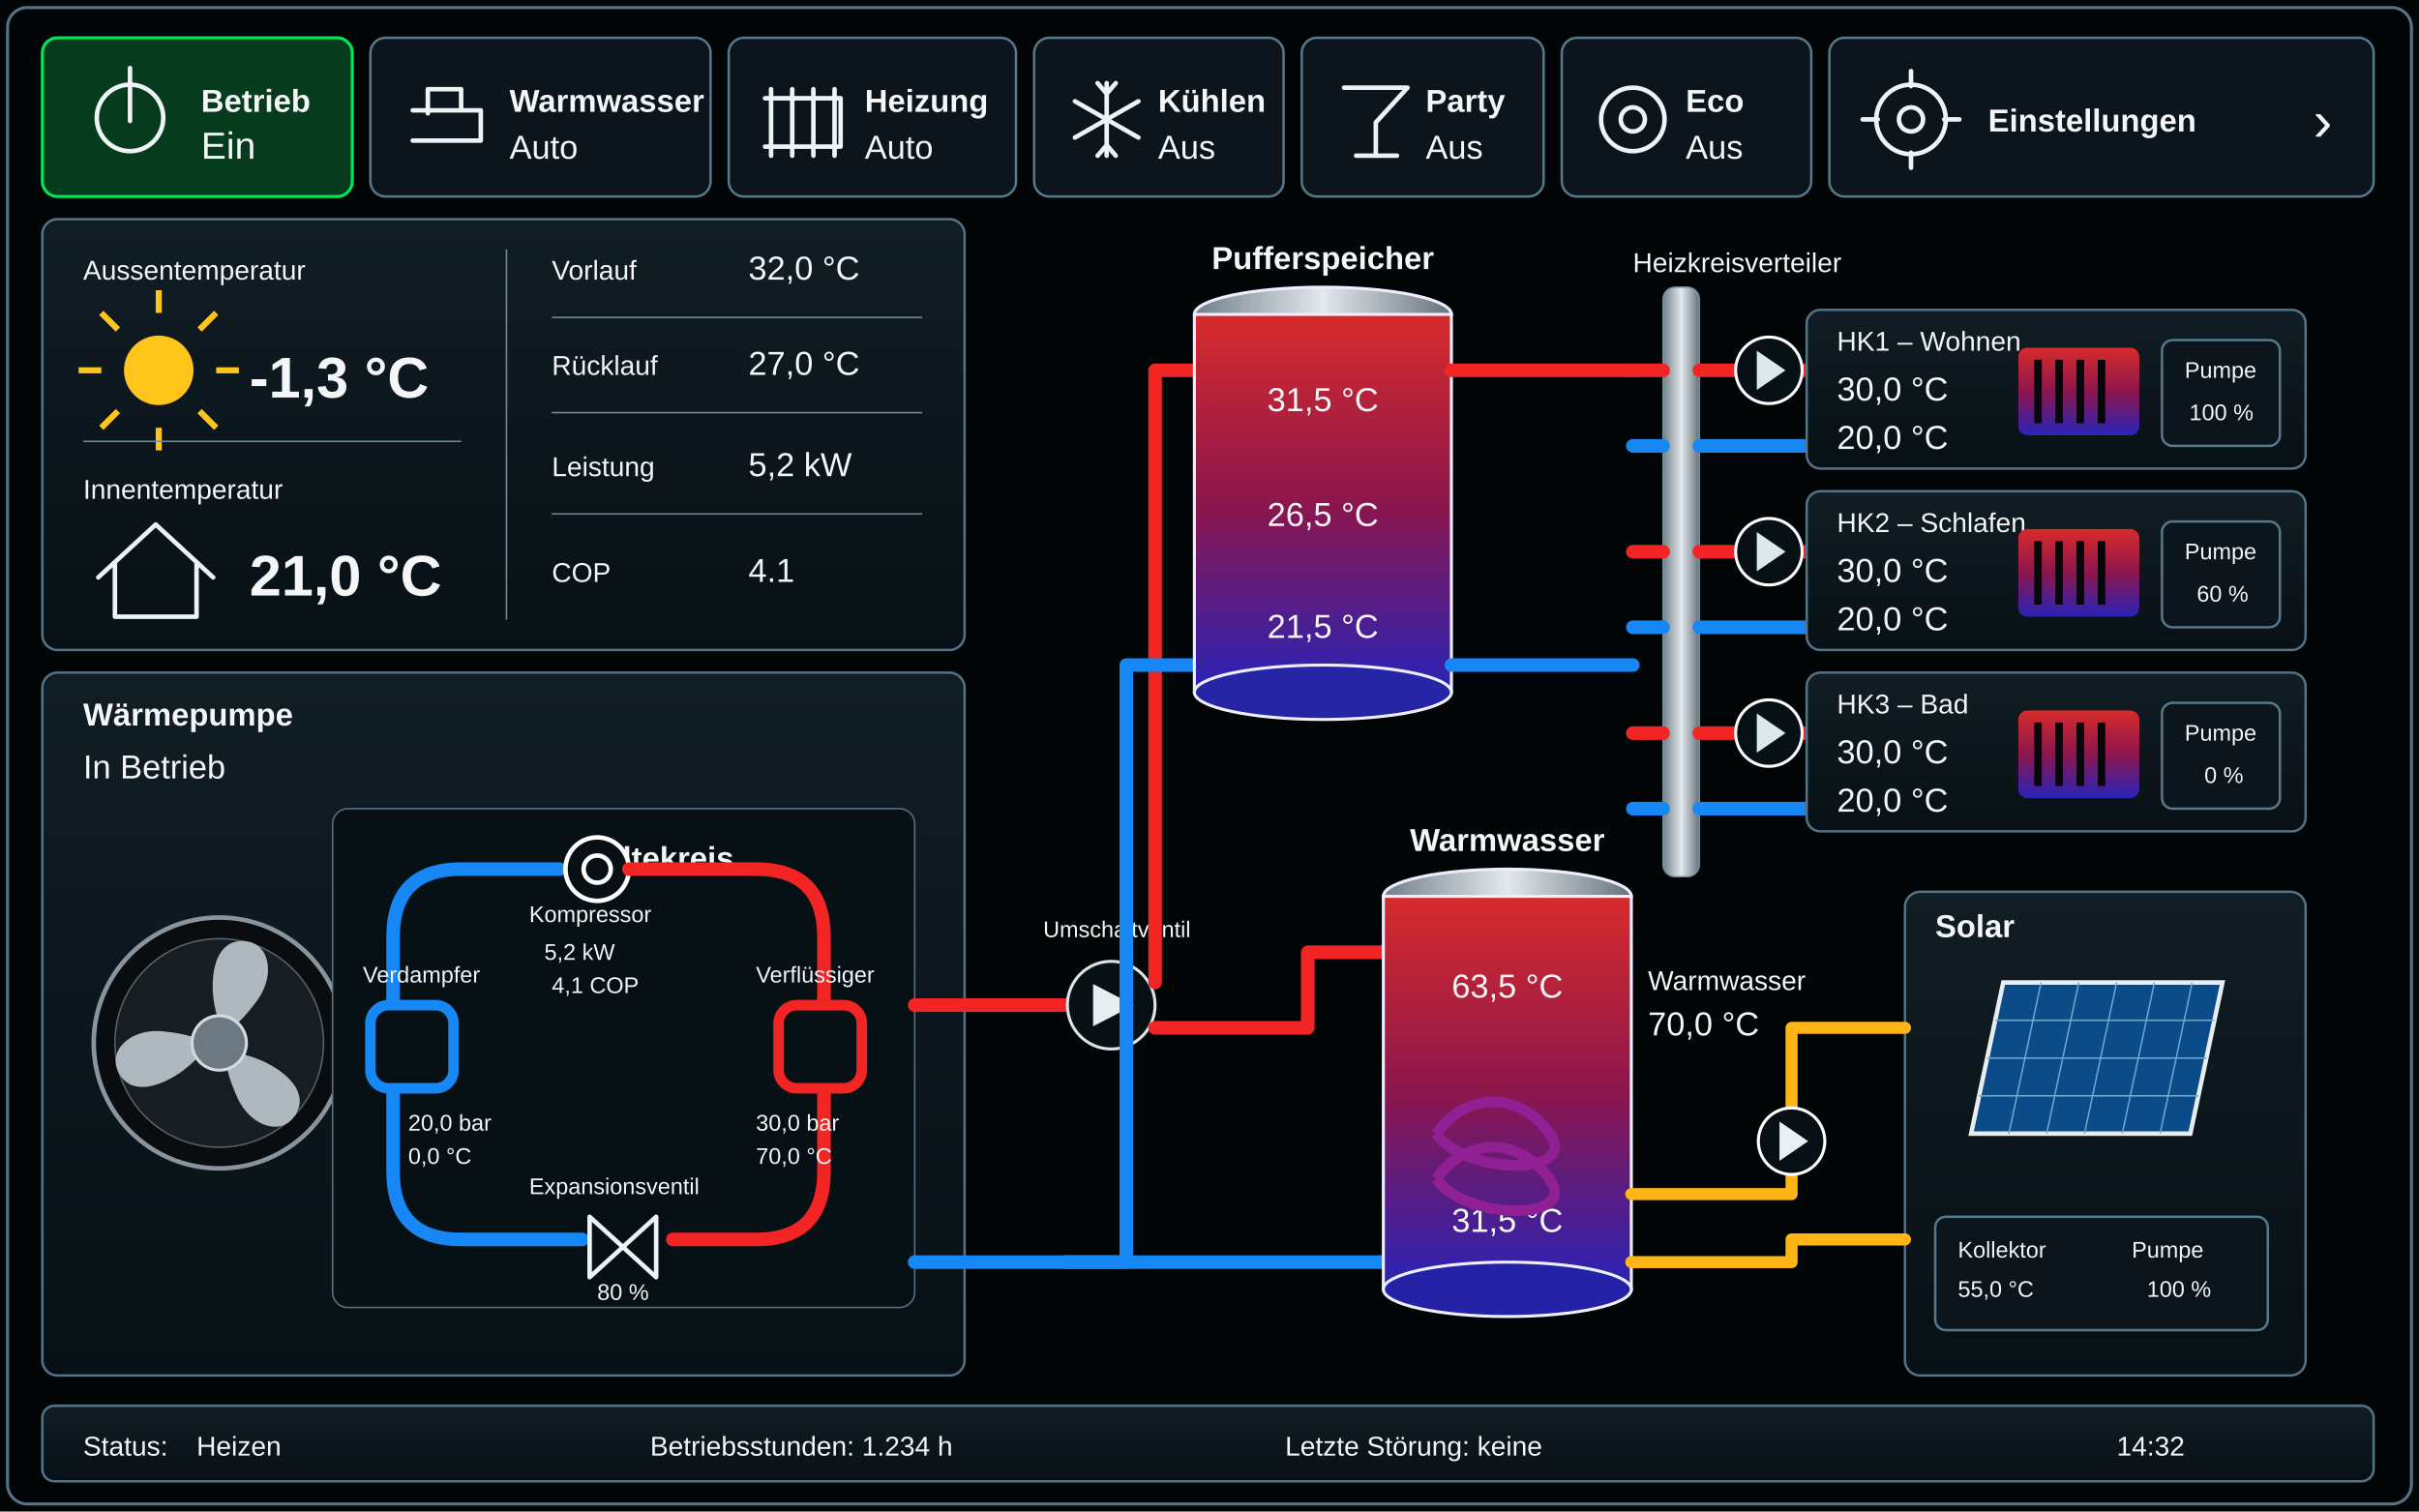
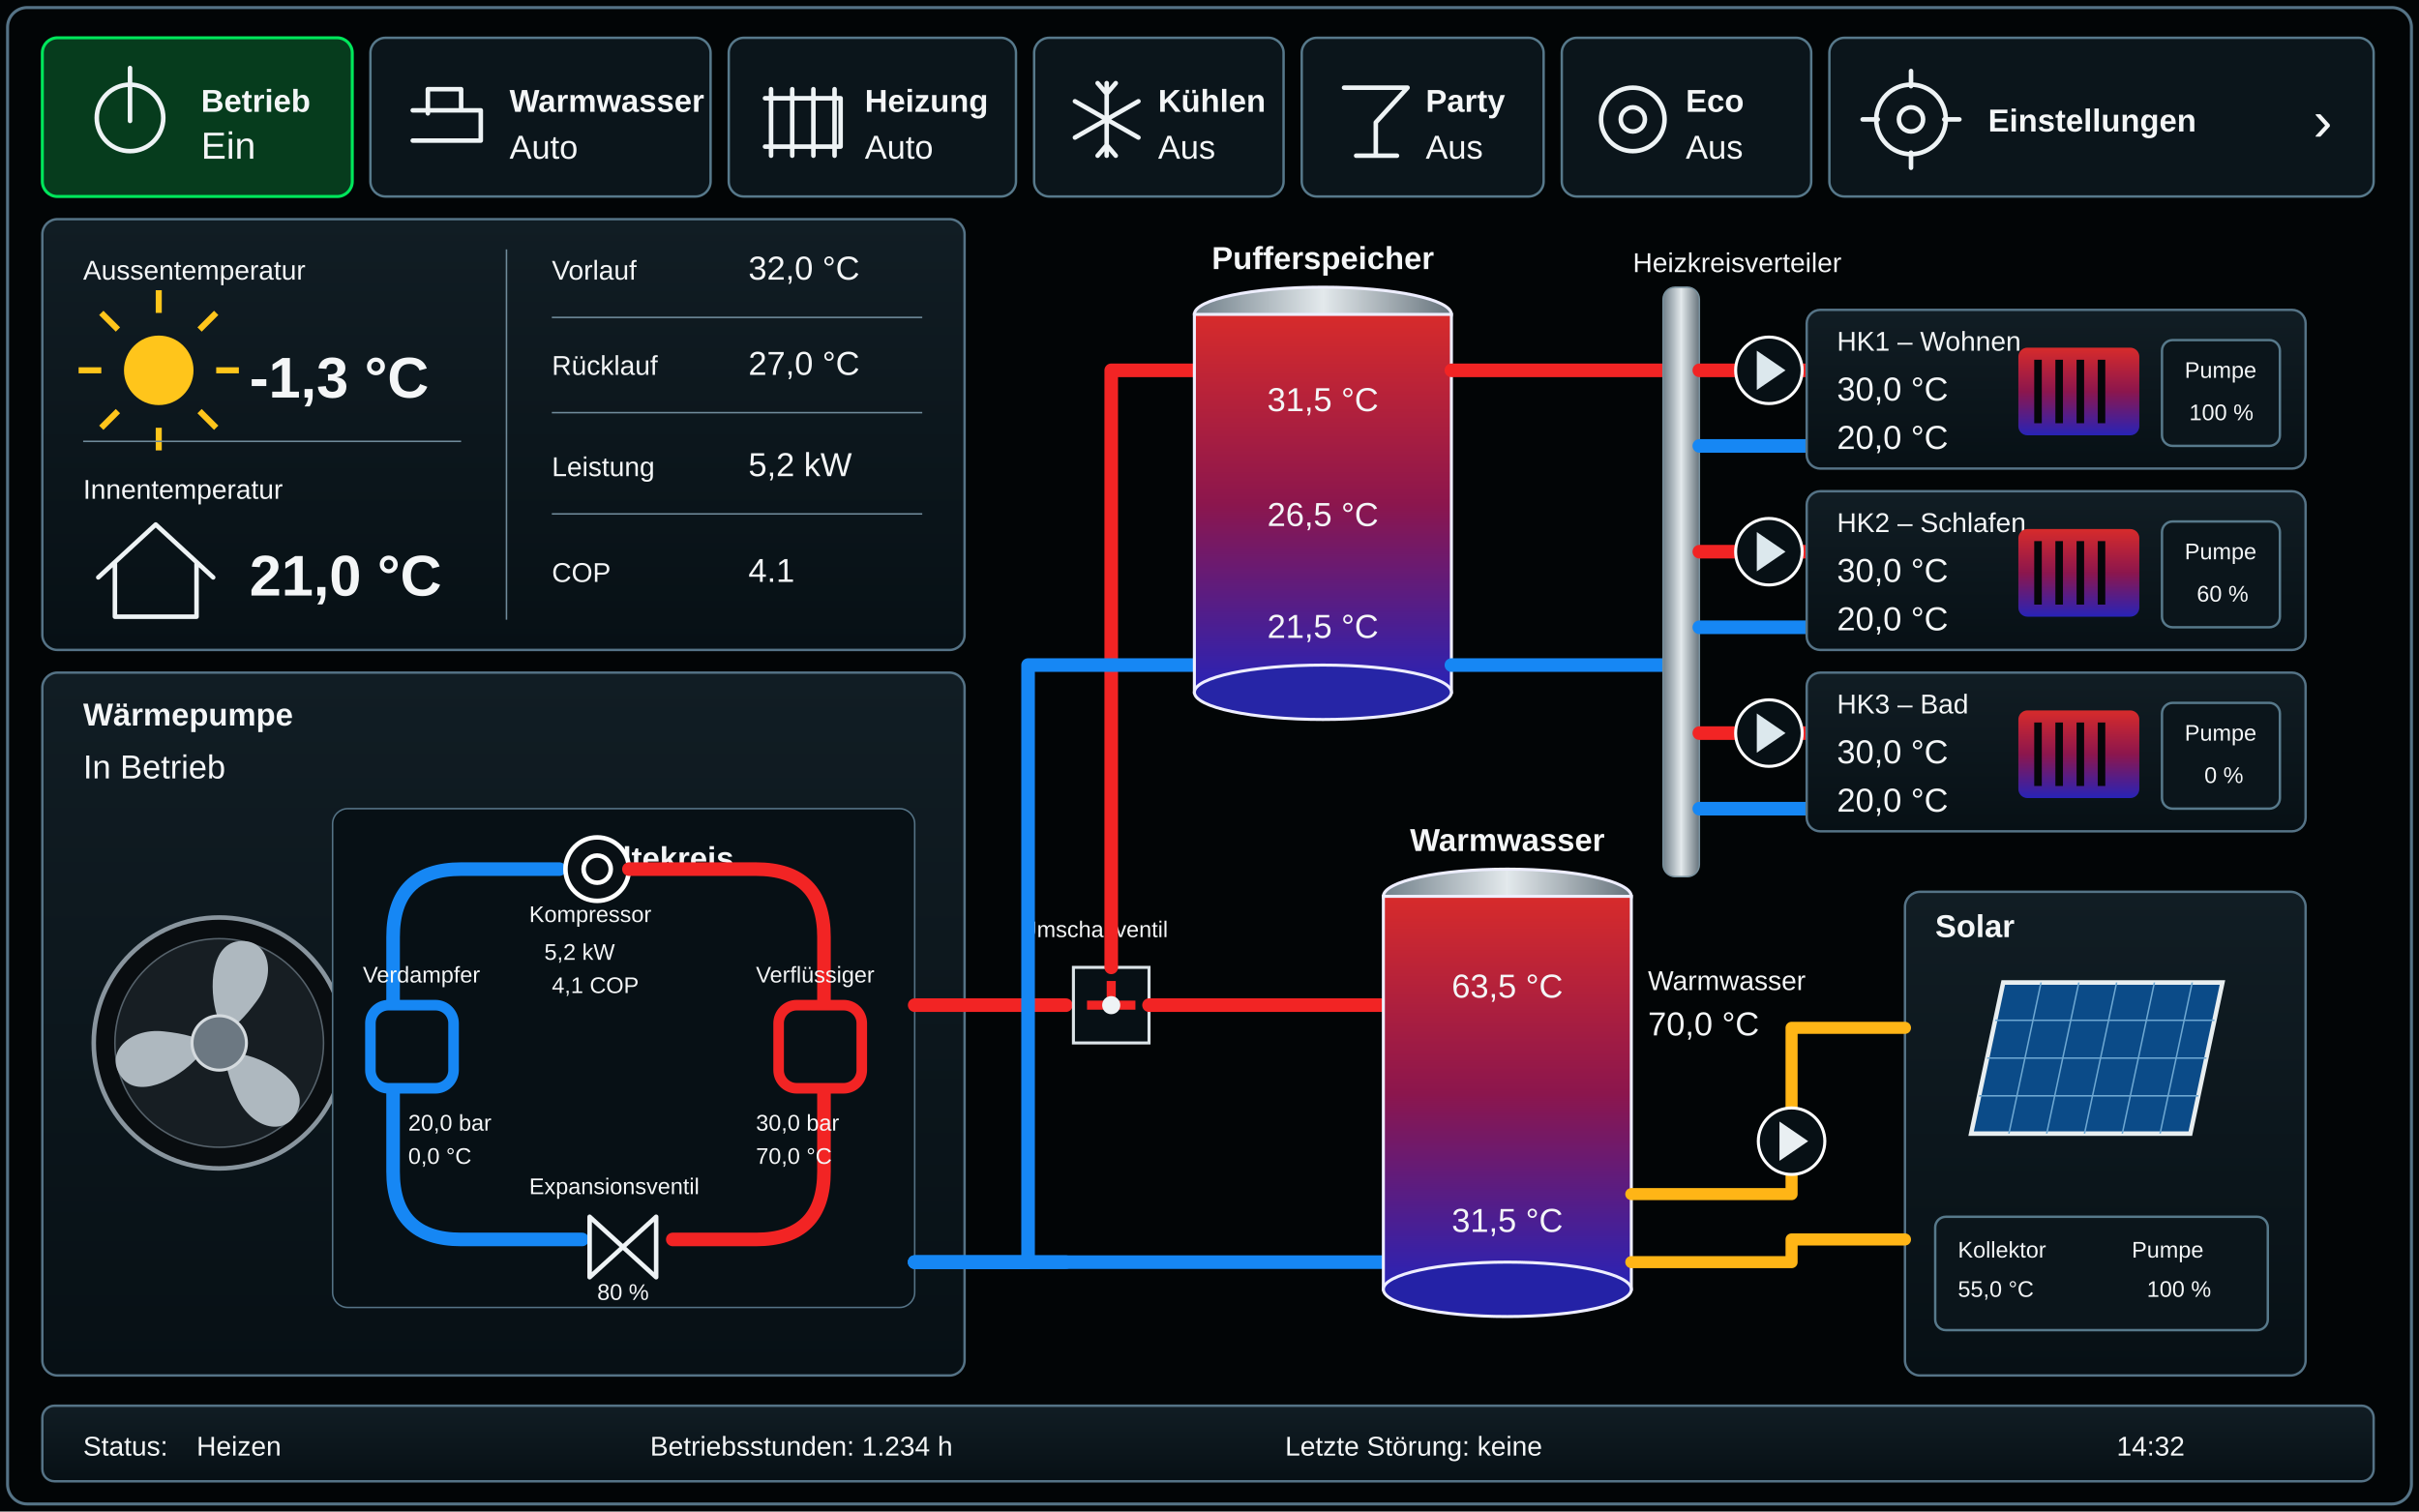
- <svg xmlns="http://www.w3.org/2000/svg" data-symcon-modern="22" viewBox="0 0 1600 1000">
+ <svg xmlns="http://www.w3.org/2000/svg" data-symcon-modern="24" viewBox="0 0 1600 1000">
  <defs>
    <linearGradient id="p" x1="0" y1="0" x2="0" y2="1">
      <stop stop-color="#111d24" />
      <stop offset="1" stop-color="#071015" />
    </linearGradient>
    <linearGradient id="t" x1="0" y1="0" x2="0" y2="1">
      <stop stop-color="#d72b2b" />
      <stop offset=".5" stop-color="#8c164d" />
      <stop offset="1" stop-color="#2823b7" />
    </linearGradient>
    <linearGradient id="s" x1="0" x2="1">
      <stop stop-color="#71808a" />
      <stop offset=".5" stop-color="#e3e9ec" />
      <stop offset="1" stop-color="#66737c" />
    </linearGradient>
    <style>text{font-family:Arial,sans-serif;fill:#f4f6f7}.sm{font-size:15px}.lb{font-size:18px}.md{font-size:22px}.bg{font-size:38px;font-weight:700}.hd{font-size:21px;font-weight:700}.pn{fill:url(#p);stroke:#557386;stroke-width:1.6}.bt{fill:#0b151b;stroke:#57798b;stroke-width:1.6}.on{fill:#063c1d;stroke:#00e75b;stroke-width:2}.hot{fill:none;stroke:#f22424;stroke-width:9;stroke-linecap:round;stroke-linejoin:round}.cold{fill:none;stroke:#1687f4;stroke-width:9;stroke-linecap:round;stroke-linejoin:round}.sol{fill:none;stroke:#ffb516;stroke-width:8;stroke-linecap:round;stroke-linejoin:round}.w{fill:none;stroke:#eef3f5;stroke-width:3;stroke-linecap:round;stroke-linejoin:round}.thin{stroke:#708b9b;stroke-width:1}</style>
  </defs>
  <rect width="1600" height="1000" fill="#020506" />
  <rect x="5" y="5" width="1590" height="990" rx="13" fill="none" stroke="#557386" stroke-width="2" />
  <g id="controls">
    <g transform="translate(28 25)" id="gHPStatusOnOff">
      <rect class="on" width="205" height="105" rx="10" />
      <circle cx="58" cy="53" r="22" class="w" />
      <path class="w" d="M58 20V55" />
      <text class="hd" x="105" y="49">Betrieb</text>
-       <text x="105" y="80" font-size="25" fill="#29ef67">Ein</text>
+       <text id="textControlPower" x="105" y="80" font-size="25" fill="#29ef67">Ein</text>
    </g>
    <g transform="translate(245 25)" id="gHPStatusWW">
      <rect class="bt" width="225" height="105" rx="10" />
      <path class="w" d="M28 48h45v20H28m10-18V34h22v14" />
      <text class="hd" x="92" y="49">Warmwasser</text>
-       <text class="md" x="92" y="80">Auto</text>
+       <text id="textControlHotWater" class="md" x="92" y="80">Auto</text>
    </g>
    <g transform="translate(482 25)" id="gHPStatusHeating">
      <rect class="bt" width="190" height="105" rx="10" />
      <path class="w" d="M28 34v44m14-44v44m14-44v44m14-44v44M24 40h50v32H24" />
      <text class="hd" x="90" y="49">Heizung</text>
-       <text class="md" x="90" y="80">Auto</text>
+       <text id="textControlHeating" class="md" x="90" y="80">Auto</text>
    </g>
    <g transform="translate(684 25)" id="gHPStatusCooling">
      <rect class="bt" width="165" height="105" rx="10" />
      <path class="w" d="M48 30v48M27 42l42 24M69 42L27 66M42 30l6 7 6-7M42 78l6-7 6 7" />
      <text class="hd" x="82" y="49">Kühlen</text>
-       <text class="md" x="82" y="80">Aus</text>
+       <text id="textControlCooling" class="md" x="82" y="80">Aus</text>
    </g>
    <g transform="translate(861 25)" id="gHPStatusParty">
      <rect class="bt" width="160" height="105" rx="10" />
      <path class="w" d="M28 33h42L49 56v22m-13 0h27" />
      <text class="hd" x="82" y="49">Party</text>
-       <text class="md" x="82" y="80">Aus</text>
+       <text id="textControlParty" class="md" x="82" y="80">Aus</text>
    </g>
    <g transform="translate(1033 25)" id="gHPStatusSave">
      <rect class="bt" width="165" height="105" rx="10" />
      <circle cx="47" cy="54" r="21" class="w" />
      <circle cx="47" cy="54" r="8" class="w" />
      <text class="hd" x="82" y="49">Eco</text>
-       <text class="md" x="82" y="80">Aus</text>
+       <text id="textControlEco" class="md" x="82" y="80">Aus</text>
    </g>
    <g transform="translate(1210 25)" id="gSettings">
      <rect class="bt" width="360" height="105" rx="10" />
      <circle cx="54" cy="54" r="23" class="w" />
      <circle cx="54" cy="54" r="8" class="w" />
      <path class="w" d="M54 22v10M54 76v10M22 54h10M76 54h10" />
      <text class="hd" x="105" y="62">Einstellungen</text>
      <text x="320" y="68" font-size="38">›</text>
    </g>
  </g>
  <g id="info">
    <rect class="pn" x="28" y="145" width="610" height="285" rx="10" />
    <line class="thin" x1="335" y1="165" x2="335" y2="410" />
    <text class="lb" x="55" y="185">Aussentemperatur</text>
    <circle cx="105" cy="245" r="23" fill="#ffc51b" />
    <g stroke="#ffc51b" stroke-width="4">
      <path d="M105 207v-15M105 283v15M67 245H52M143 245h15M78 218l-11-11M132 272l11 11M132 218l11-11M78 272l-11 11" />
    </g>
    <text id="textOutdoorTemperatureValue" class="bg" x="165" y="263">-1,3 °C</text>
    <line class="thin" x1="55" y1="292" x2="305" y2="292" />
    <text class="lb" x="55" y="330">Innentemperatur</text>
    <path class="w" d="M65 382l38-35 38 35M76 373v35h54v-35" />
    <text id="textIndoorTemperatureValue" class="bg" x="165" y="394">21,0 °C</text>
    <text class="lb" x="365" y="185">Vorlauf</text>
    <text id="textSupplyTemperatureValue" class="md" x="495" y="185" fill="#ff4545">32,0 °C</text>
    <line class="thin" x1="365" y1="210" x2="610" y2="210" />
    <text class="lb" x="365" y="248">Rücklauf</text>
    <text id="textReturnTemperatureValue" class="md" x="495" y="248" fill="#35a6ff">27,0 °C</text>
    <line class="thin" x1="365" y1="273" x2="610" y2="273" />
    <text class="lb" x="365" y="315">Leistung</text>
-     <text class="md" x="495" y="315">5,2 kW</text>
+     <text id="textPowerValue" class="md" x="495" y="315">5,2 kW</text>
    <line class="thin" x1="365" y1="340" x2="610" y2="340" />
    <text class="lb" x="365" y="385">COP</text>
-     <text class="md" x="495" y="385">4.1</text>
+     <text id="textCopValue" class="md" x="495" y="385">4.1</text>
  </g>
  <g id="heatPump">
    <rect class="pn" x="28" y="445" width="610" height="465" rx="10" />
    <text class="hd" x="55" y="480">Wärmepumpe</text>
-     <text class="md" x="55" y="515" fill="#25e85d">In Betrieb</text>
-     <g transform="translate(145 690)">
+     <text id="textHPStatus" class="md" x="55" y="515" fill="#25e85d">In Betrieb</text>
+     <g id="gHPFan" transform="translate(145 690)">
      <circle r="83" fill="#090d10" stroke="#89959e" stroke-width="3" />
      <circle r="69" fill="#171e23" stroke="#56626b" />
      <g fill="#aeb8bf">
        <path d="M0-14C-7-31-7-63 11-67C32-71 39-47 25-28C17-17 10-10 0-4Z" />
        <path d="M0-14C-7-31-7-63 11-67C32-71 39-47 25-28C17-17 10-10 0-4Z" transform="rotate(120)" />
        <path d="M0-14C-7-31-7-63 11-67C32-71 39-47 25-28C17-17 10-10 0-4Z" transform="rotate(240)" />
      </g>
      <circle r="18" fill="#6c7882" stroke="#d4dade" stroke-width="2" />
    </g>
    <rect x="220" y="535" width="385" height="330" rx="10" fill="#071015" stroke="#557386" />
    <text class="hd" x="385" y="575">Kältekreis</text>
    <path class="cold" d="M260 665V620Q260 575 305 575H370" />
    <circle cx="395" cy="575" r="21" fill="#091015" stroke="#fff" stroke-width="3" />
    <circle cx="395" cy="575" r="9" fill="none" stroke="#fff" stroke-width="3" />
    <path class="hot" d="M416 575H500Q545 575 545 620V665M545 720V775Q545 820 500 820H445" />
    <path class="cold" d="M385 820H305Q260 820 260 775V720" />
    <rect x="245" y="665" width="55" height="55" rx="12" fill="#071015" stroke="#1687f4" stroke-width="7" />
    <rect x="515" y="665" width="55" height="55" rx="12" fill="#071015" stroke="#f22424" stroke-width="7" />
    <text class="sm" x="240" y="650">Verdampfer</text>
    <text class="sm" x="500" y="650">Verflüssiger</text>
    <text id="textEvaporatorPressure" class="sm" x="270" y="748">20,0 bar</text>
    <text id="textEvaporatorTemperature" class="sm" x="270" y="770">0,0 °C</text>
    <text id="textCondenserPressure" class="sm" x="500" y="748">30,0 bar</text>
    <text id="textCondenserTemperature" class="sm" x="500" y="770">70,0 °C</text>
    <text class="sm" x="350" y="610">Kompressor</text>
    <text class="sm" x="360" y="635">5,2 kW</text>
    <text class="sm" x="365" y="657">4,1 COP</text>
    <path class="w" d="M390 805l22 20 22-20v40l-22-20-22 20z" />
    <text class="sm" x="350" y="790">Expansionsventil</text>
    <text id="textExpansionValveOpening" class="sm" x="395" y="860">80 %</text>
  </g>
  <g id="main">
    <path class="hot" d="M605 665H705" />
    <path class="cold" d="M705 835H605" />
-     <g transform="translate(735 665)">
-       <circle r="29" fill="#071015" stroke="#dce4e8" stroke-width="2" />
-       <path d="M-12-14L15 0-12 14Z" fill="#e8eef0" />
-     </g>
-     <text class="sm" x="690" y="620">Umschaltventil</text>
+     <g id="switchValve" transform="translate(735 665)">
+       <rect x="-25" y="-25" width="50" height="50" fill="#071015" stroke="#dce4e8" stroke-width="2" />
+       <path d="M-16 0H16M0 0V-16" stroke="#f22424" stroke-width="6" />
+       <circle r="6" fill="#eef3f5" />
+     </g>
+     <text class="sm" x="675" y="620">Umschaltventil</text>
  </g>
  <g id="gBuffer">
-     <path class="hot" d="M764 650V245H790" />
-     <path class="cold" d="M790 440H745V835H705" />
+     <path class="hot" d="M735 640V245H790" />
+     <path class="cold" d="M790 440H680V835H605" />
    <g transform="translate(790 190)">
      <ellipse cx="85" cy="18" rx="85" ry="18" fill="url(#s)" stroke="#eef" stroke-width="2" />
      <rect y="18" width="170" height="250" fill="url(#t)" stroke="#eef" stroke-width="2" />
      <ellipse cx="85" cy="268" rx="85" ry="18" fill="#2625a6" stroke="#eef" stroke-width="2" />
      <text class="hd" x="85" y="-12" text-anchor="middle">Pufferspeicher</text>
      <text id="textTankTempHPUp" class="md" x="85" y="82" text-anchor="middle">31,5 °C</text>
      <text id="textTankTempHPMiddle" class="md" x="85" y="158" text-anchor="middle">26,5 °C</text>
      <text id="textTankTempHPDown" class="md" x="85" y="232" text-anchor="middle">21,5 °C</text>
    </g>
-     <path class="hot" d="M960 245H1080" />
-     <path class="cold" d="M1080 440H960" />
+     <path class="hot" d="M960 245H1100" />
+     <path class="cold" d="M1100 440H960" />
  </g>
  <g id="gNoBuffer" display="none">
-     <path class="hot" d="M764 650V245H1080" />
-     <path class="cold" d="M1080 440H745V835H705" />
+     <path class="hot" d="M735 640V245H1100" />
+     <path class="cold" d="M1100 440H680V835H605" />
  </g>
  <g id="gHeating">
    <text class="lb" x="1080" y="180">Heizkreisverteiler</text>
    <rect x="1100" y="190" width="24" height="390" rx="8" fill="url(#s)" stroke="#78909c" />
    <g id="gHK1">
-       <path class="hot" d="M1080 245H1100M1124 245H1195" />
-       <path class="cold" d="M1195 295H1124M1100 295H1080" />
+       <path class="hot" d="M1124 245H1195" />
+       <path class="cold" d="M1195 295H1124" />
      <circle cx="1170" cy="245" r="22" fill="#071015" stroke="#fff" stroke-width="2" />
      <path d="M1162 232l19 13-19 13z" fill="#dce8ed" />
      <rect class="pn" x="1195" y="205" width="330" height="105" rx="9" />
      <text class="lb" x="1215" y="232">HK1 – Wohnen</text>
      <text id="textSupplyTemperatureHeating1" class="md" x="1215" y="265" fill="#ff4545">30,0 °C</text>
      <text id="textRefluxTemperatureHeating1" class="md" x="1215" y="297" fill="#35a6ff">20,0 °C</text>
      <rect x="1335" y="230" width="80" height="58" rx="6" fill="url(#t)" />
      <path d="M1348 238v42m14-42v42m14-42v42m14-42v42" stroke="#05070a" stroke-width="5" />
      <rect class="bt" x="1430" y="225" width="78" height="70" rx="7" />
      <text class="sm" x="1445" y="250">Pumpe</text>
      <text id="textHeatingPump1" class="sm" x="1448" y="278">100 %</text>
    </g>
    <g id="gHK2">
-       <path class="hot" d="M1080 365H1100M1124 365H1195" />
-       <path class="cold" d="M1195 415H1124M1100 415H1080" />
+       <path class="hot" d="M1124 365H1195" />
+       <path class="cold" d="M1195 415H1124" />
      <circle cx="1170" cy="365" r="22" fill="#071015" stroke="#fff" stroke-width="2" />
      <path d="M1162 352l19 13-19 13z" fill="#dce8ed" />
      <rect class="pn" x="1195" y="325" width="330" height="105" rx="9" />
      <text class="lb" x="1215" y="352">HK2 – Schlafen</text>
      <text id="textSupplyTemperatureHeating2" class="md" x="1215" y="385" fill="#ff4545">30,0 °C</text>
      <text id="textRefluxTemperatureHeating2" class="md" x="1215" y="417" fill="#35a6ff">20,0 °C</text>
      <rect x="1335" y="350" width="80" height="58" rx="6" fill="url(#t)" />
      <path d="M1348 358v42m14-42v42m14-42v42m14-42v42" stroke="#05070a" stroke-width="5" />
      <rect class="bt" x="1430" y="345" width="78" height="70" rx="7" />
      <text class="sm" x="1445" y="370">Pumpe</text>
      <text id="textHeatingPump2" class="sm" x="1453" y="398">60 %</text>
    </g>
    <g id="gHK3">
-       <path class="hot" d="M1080 485H1100M1124 485H1195" />
-       <path class="cold" d="M1195 535H1124M1100 535H1080" />
+       <path class="hot" d="M1124 485H1195" />
+       <path class="cold" d="M1195 535H1124" />
      <circle cx="1170" cy="485" r="22" fill="#071015" stroke="#fff" stroke-width="2" />
      <path d="M1162 472l19 13-19 13z" fill="#dce8ed" />
      <rect class="pn" x="1195" y="445" width="330" height="105" rx="9" />
      <text class="lb" x="1215" y="472">HK3 – Bad</text>
      <text id="textSupplyTemperatureHeating3" class="md" x="1215" y="505" fill="#ff4545">30,0 °C</text>
      <text id="textRefluxTemperatureHeating3" class="md" x="1215" y="537" fill="#35a6ff">20,0 °C</text>
      <rect x="1335" y="470" width="80" height="58" rx="6" fill="url(#t)" />
      <path d="M1348 478v42m14-42v42m14-42v42m14-42v42" stroke="#05070a" stroke-width="5" />
      <rect class="bt" x="1430" y="465" width="78" height="70" rx="7" />
      <text class="sm" x="1445" y="490">Pumpe</text>
      <text id="textHeatingPump3" class="sm" x="1458" y="518">0 %</text>
    </g>
  </g>
  <g id="gDHW">
-     <path class="hot" d="M764 680H865V630H915" />
-     <path class="cold" d="M915 835H705" />
+     <path class="hot" d="M760 665H915" />
+     <path class="cold" d="M915 835H605" />
    <g transform="translate(915 575)">
      <ellipse cx="82" cy="18" rx="82" ry="18" fill="url(#s)" stroke="#eef" stroke-width="2" />
      <rect y="18" width="164" height="260" fill="url(#t)" stroke="#eef" stroke-width="2" />
      <ellipse cx="82" cy="278" rx="82" ry="18" fill="#2422a6" stroke="#eef" stroke-width="2" />
      <text class="hd" x="82" y="-12" text-anchor="middle">Warmwasser</text>
      <text id="textTankTempWWUp" class="md" x="82" y="85" text-anchor="middle">63,5 °C</text>
      <text id="textTankTempWWDown" class="md" x="82" y="240" text-anchor="middle">31,5 °C</text>
-       <path d="M35 175c20-28 55-28 75 0s-55 28-75 0m0 30c20-28 55-28 75 0s-55 28-75 0" fill="none" stroke="#922095" stroke-width="7" />
    </g>
    <text class="lb" x="1090" y="655">Warmwasser</text>
    <text class="md" x="1090" y="685">70,0 °C</text>
  </g>
  <g id="gSolar">
    <rect class="pn" x="1260" y="590" width="265" height="320" rx="10" />
    <text class="hd" x="1280" y="620">Solar</text>
    <path class="sol" d="M1079 790H1185V680H1260M1260 820H1185V835H1079" />
    <g transform="translate(1325 650) skewX(-12)">
      <rect width="145" height="100" fill="#0b4b88" stroke="#e8eef0" stroke-width="3" />
      <path d="M25 0v100M50 0v100M75 0v100M100 0v100M125 0v100M0 25h145M0 50h145M0 75h145" stroke="#6ea8d2" />
    </g>
    <circle cx="1185" cy="755" r="22" fill="#071015" stroke="#fff" stroke-width="2" />
    <path d="M1177 742l19 13-19 13z" fill="#e9eff2" />
    <rect class="bt" x="1280" y="805" width="220" height="75" rx="7" />
    <text class="sm" x="1295" y="832">Kollektor</text>
    <text id="textThermalSolarPanelTemp" class="sm" x="1295" y="858">55,0 °C</text>
    <text class="sm" x="1410" y="832">Pumpe</text>
    <text id="textThermalSolarPumpSpeed" class="sm" x="1420" y="858">100 %</text>
  </g>
  <rect class="pn" x="28" y="930" width="1542" height="50" rx="8" />
  <text class="lb" x="55" y="963">Status:</text>
  <text class="lb" x="130" y="963" fill="#27ec62">Heizen</text>
  <text class="lb" x="430" y="963">Betriebsstunden: 1.234 h</text>
  <text class="lb" x="850" y="963">Letzte Störung: keine</text>
  <text class="lb" x="1400" y="963">14:32</text>
</svg>
